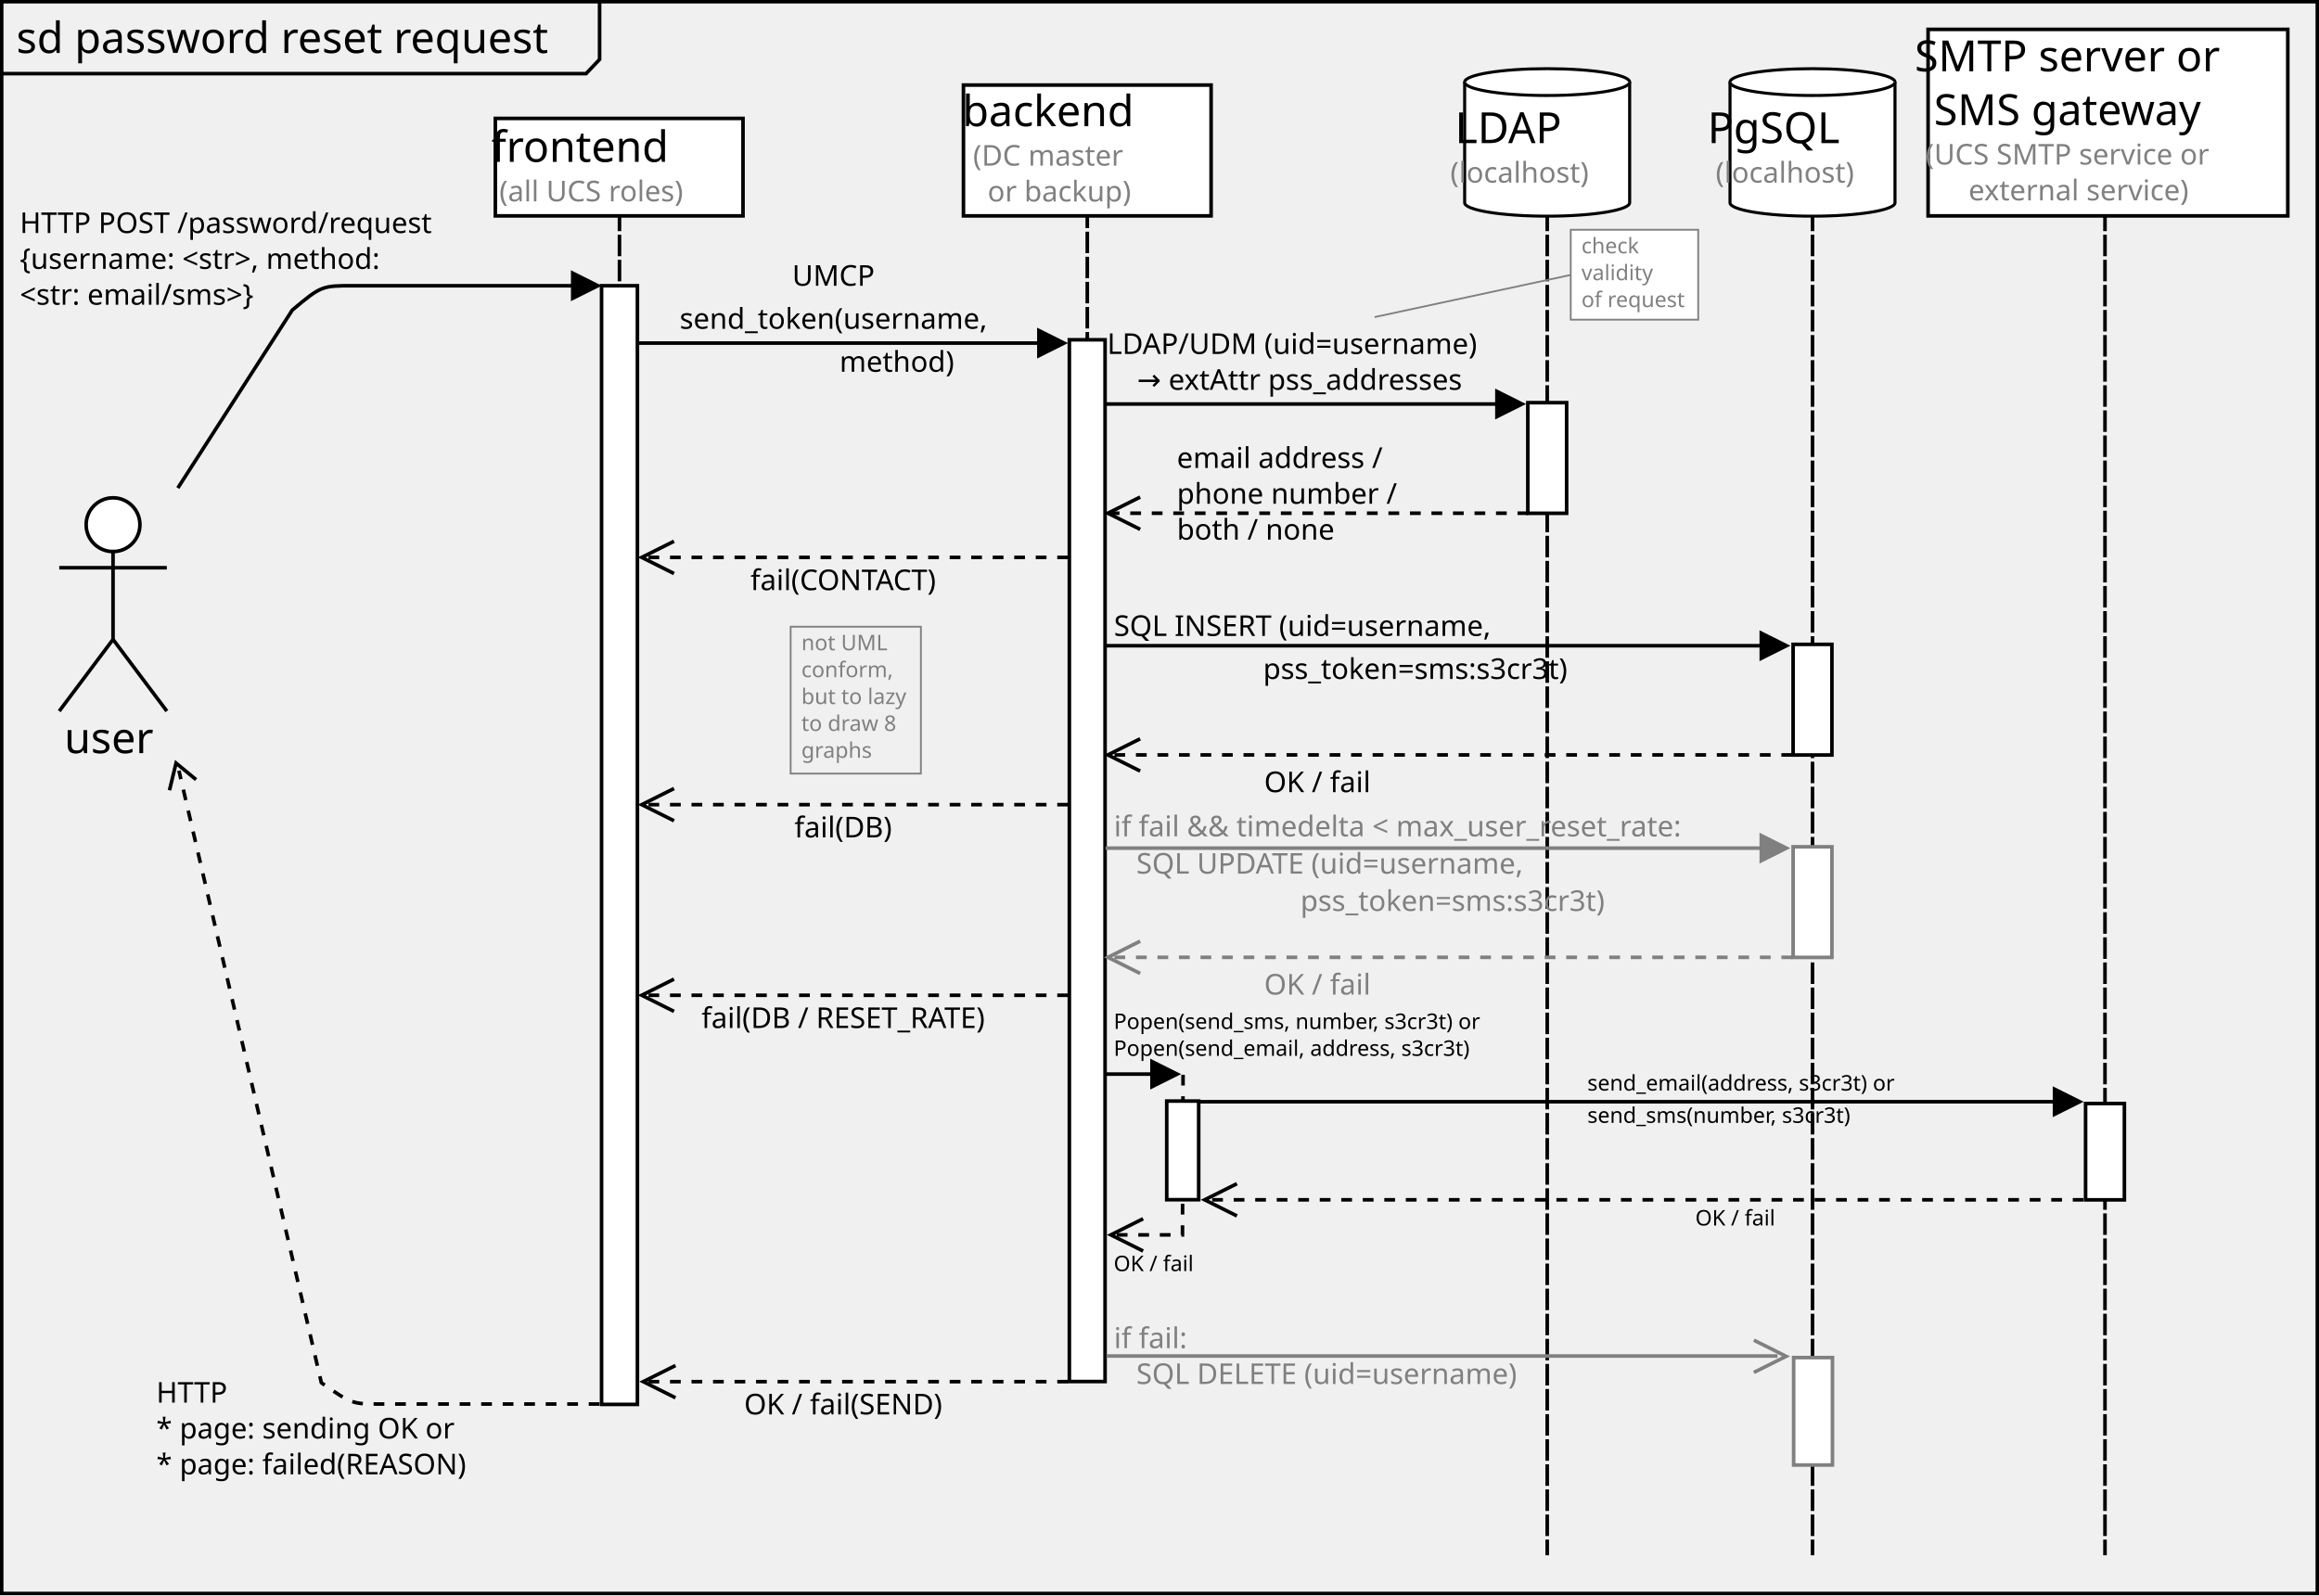
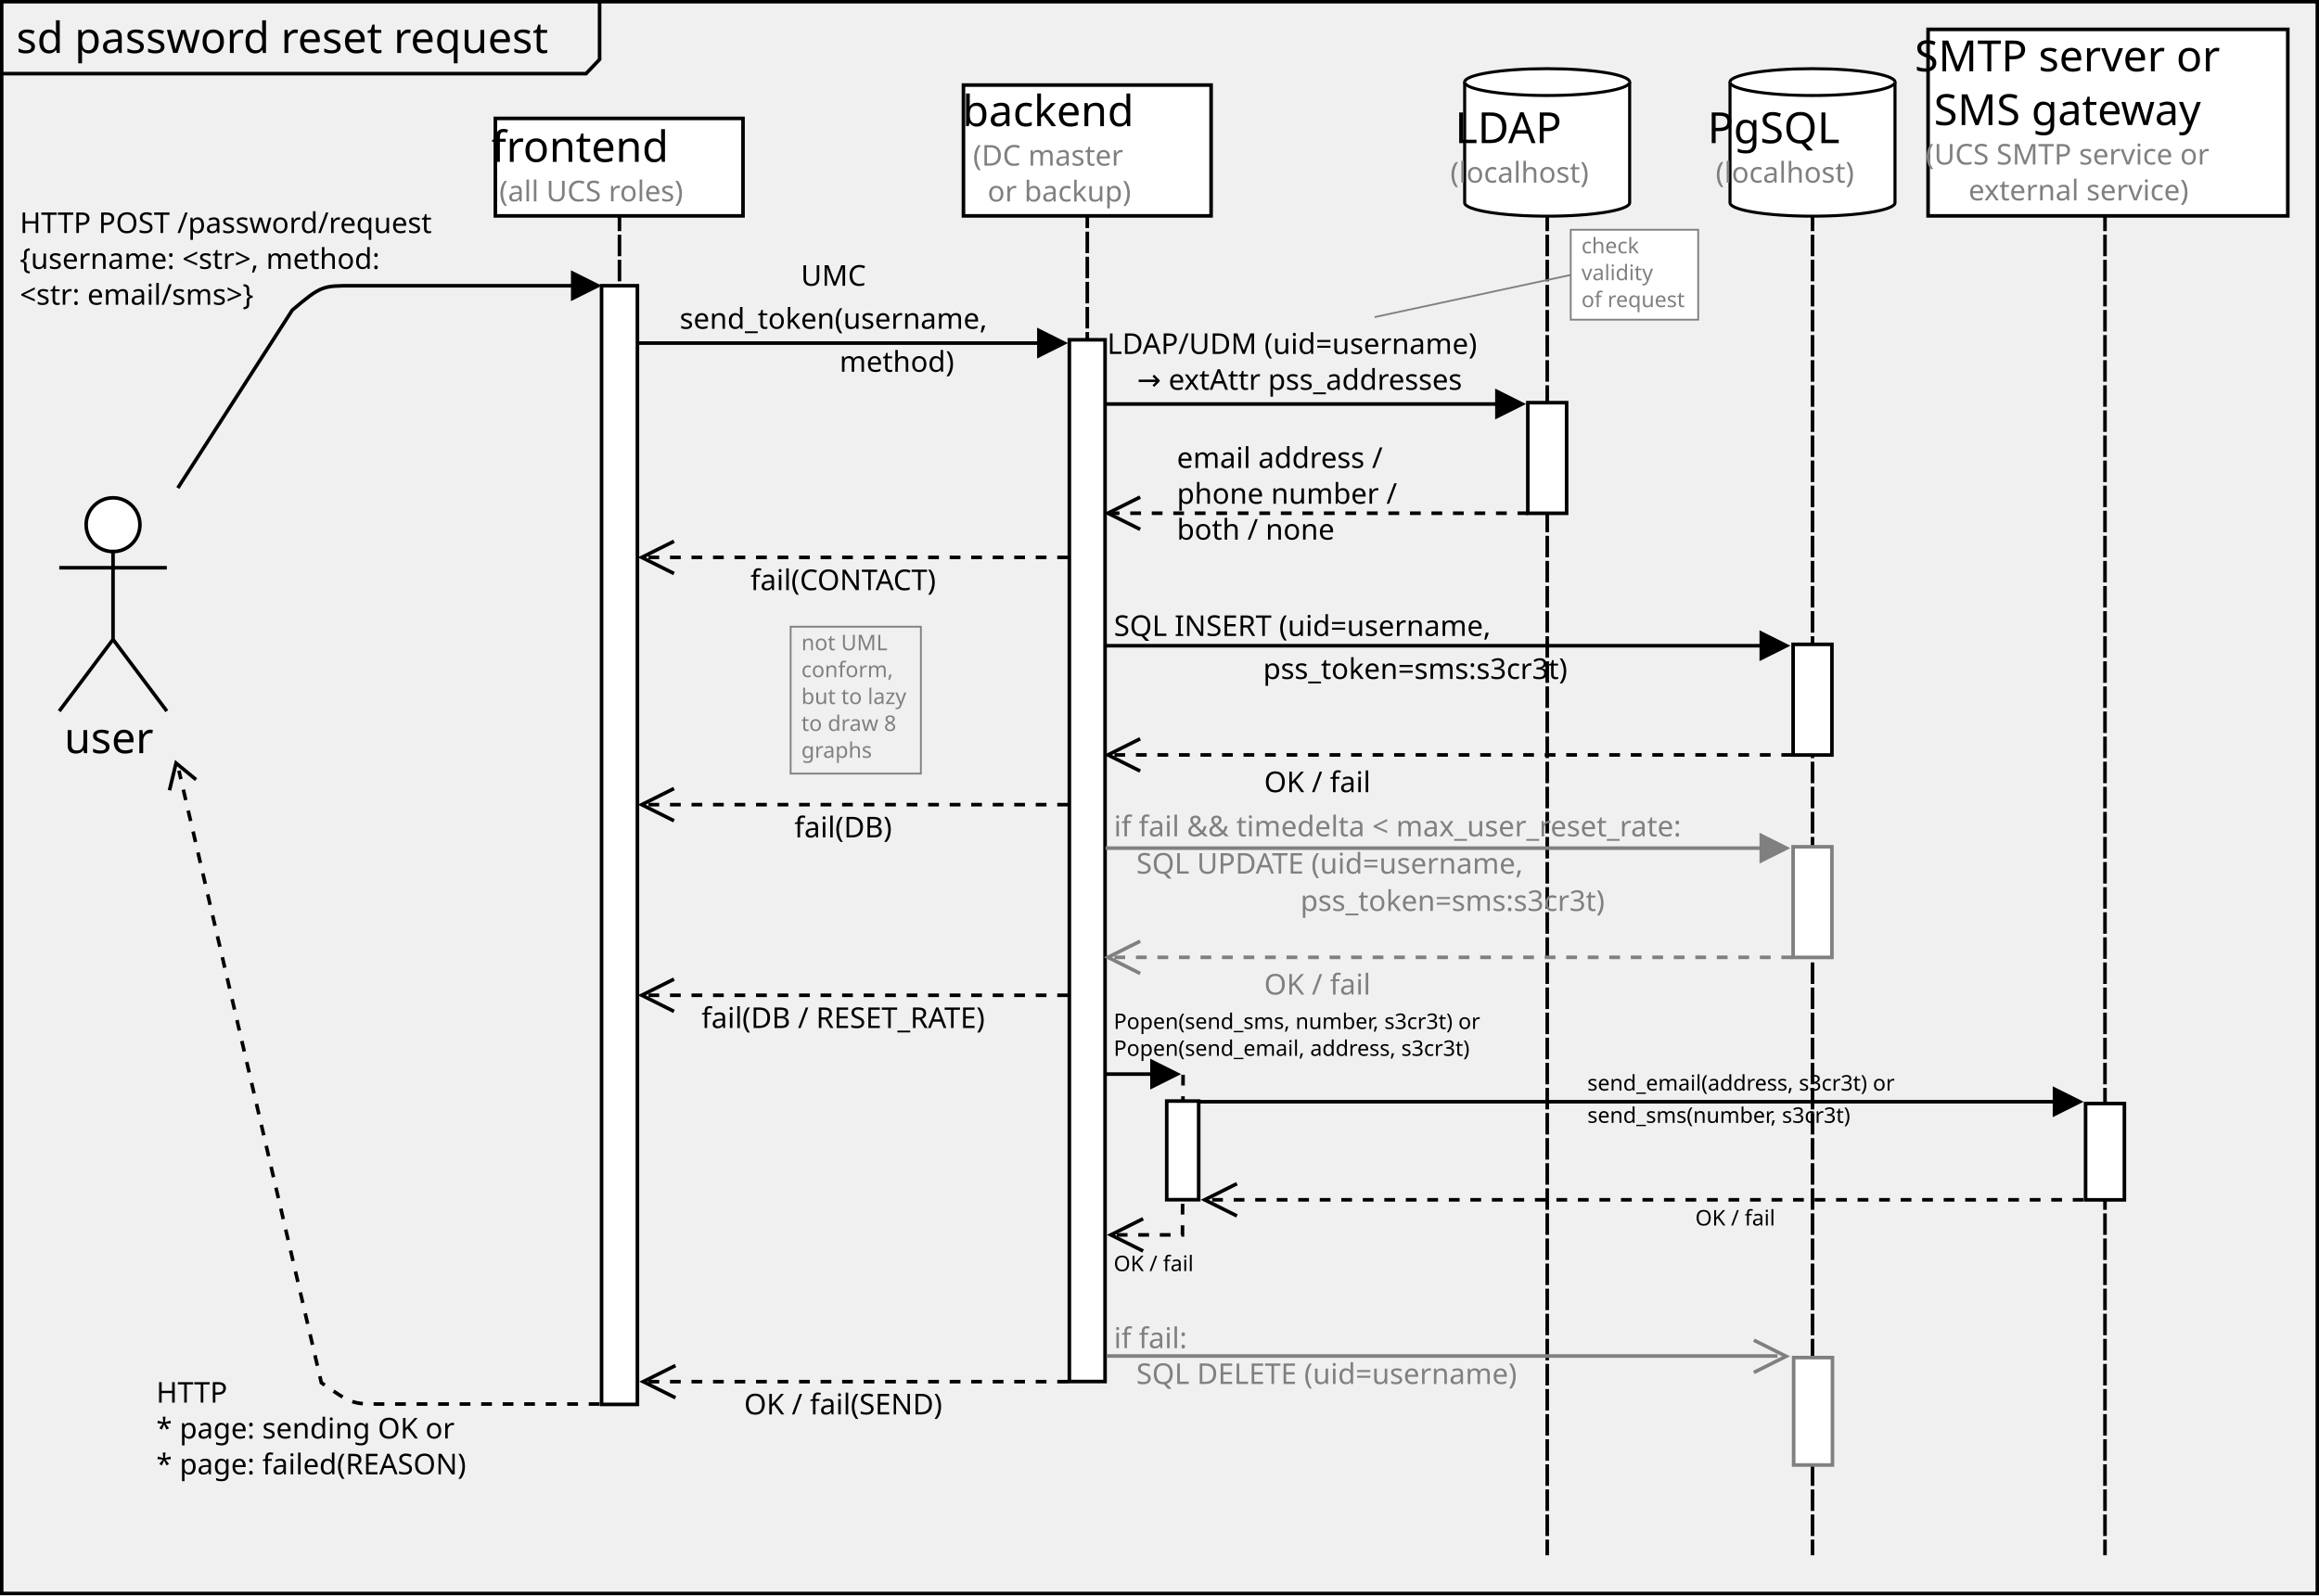
<svg xmlns="http://www.w3.org/2000/svg" width="646.719" height="444.969" version="1.1" content="%3Cmxfile%20userAgent%3D%22Mozilla%2F5.0%20(X11%3B%20Linux%20x86_64)%20AppleWebKit%2F537.36%20(KHTML%2C%20like%20Gecko)%20Chrome%2F47.0.251.0%20Safari%2F537.36%22%20type%3D%22device%22%3E%3Cdiagram%3E7Vrtb6M4E%2F9rIt1zUiMIzdvHpOnTPWlXqtSt9u5T5AQnoAXMgdNN76%2FfMXjA2JBXru3qyIeEjD3jwfP280DPuQv3DwmJvS%2FMpUFvYLn7nrPoDQb21LHgR1Bec8pwOs4J28R35aSS8OT%2FQyVR8m13vkvTykTOWMD9uEpcsyiia16hbVhQXSImWxRfEp7WJDCp33yXezl1MhiV9E%2FU33q4jD2a5iMpf0UZLt2QXcBvMhKMieGQoKzsrpx72LGEMRAjrsL9HQ3EruGG5Lf%2B%2F4bRQsmERlKRwwxSiRcS7KSOszVniaF56pFYXO7CIJ%2FgzF9own3Yn89kRYNHlvrcZxFMWTHOWahMmAX%2BVgxwFgPV42EAf2y4lGvDNIo%2BYeqfkaTyD5SFlCevMAUZpCtID7LRpX6UJkKSp1hnJGlEOsq2EFzuFVzI7arfOml4Zes2CYs4jVygPv%2FRG4wCWG3u%2Bi9wuRWXv5FMwPPdE3wnLKDp%2F3AWLKZMrOFF0gpsU6V0rB3rEVYtmJUQjJkf8SwIhvPecCEoNPEhFiiE%2BIIl3GNbFpHgsaS2Era31bjFeFTCFiNbDdsilq%2BJW1ljlLj99PXrI1CAMaEp5Yf2S89pRbKDsJ8lCfshaAFbf89IoNmfQLDwz1%2F4Z%2B9zMSAkiuuM3ne0jxxUtj5jztWjrlauOEm2oLuamgx7wF2xXbKWjFnubzTRjdW%2FHY0lmzQTSkloQLj%2FUlWgziZS%2BqPwslK0Znz8iwJyHSVPaVfYXiL0w2nSdRtXmdS6WOkkuTyNF%2BtIVSO22aBfqE5WbNpJfjdp8Dsjrn%2BXcGKJY2lMoopHjv7eCYAwD%2FyI3mCAzGCK3YclcBTlpeCbSxoSX2gjanuRJHLBF6adK7Uq7jJTLw3BkrlyJBQwIVql4uejKRuxJaBJTgBNioShK1tDOkv%2F6xIPiykMzV2SelQ4XZZeIgTOEzUl5UMyJRV%2FTkw1ahJpTjVqQjqcaqy%2BNRrdVoGcBM9XZpqxBg9tqS5KyHU0Uo0hR69XDlanlnMW1kHMt9OTklaraco2jwQlrjXiK6XJiw%2B%2BcGo8qhC4PlKujFQDVr9n2jiI0DrFOsU6xTrF3kKxX%2FCIqNdurMBHjoiO1cIR0XaMGvjt6aGupQPoYZkdGpewiMdcqO2nVsId1M6IhLSxB9TOKbQBw51giCuxlz2sP%2BMfgUyGHN0RdDkNGO4S6CMxqGL2CyLb6Q%2FifU1wj%2Bf5GSybtYI%2BdW8AGh2M78wdrlk0ZCtf8BZLjoWUD3T0sPqTCTjQWcePt3ddxOFnnxt03zUENQTBJc5r9rVWZP29Jdi%2BgPXhUUUqjKM1EQ5zZoxCkV3cNbs71l8WjjgYue8BR8zW4fOXu7rW4ceHIw1N8b4NN9nUGC%2FH9ApxTtlQ%2B1GYLI90yPNeSOvlxZEPZdGXsFP9LxQF2UZTEc0hHKIY%2FCNBB%2BkVVn9Y8Ysmr3g33KA%2FczgVq5oeMh0eFtSei6Av1oBexcifF7Mi3xzPJRDrJPBYyruS37H%2BF9HCsOER51ugBdRWCWg1eis1P%2BM5WvlNy9wPepNRb5ql2T2fcS5OBXGaLonrAv5I4a2sD9rUwEfQ%2BotDh3a%2B6Sn2ERGnNjh0ZzEEtdfhqHnfCx8MS8tVTneK5WKPRXBetKJduDr3DBhlrO%2BMHSrIYewgkmgPOzR41gDfobjcs4oafS6M0D3LEHQxjBDvyhQvKebTy3c8nfuf%3C%2Fdiagram%3E%3C%2Fmxfile%3E" id="svg2985">
  <defs id="defs2987" />
  <rect style="fill:none;stroke:#000000;stroke-width:0.967;stroke-miterlimit:4;stroke-opacity:1;stroke-dasharray:none;stroke-dashoffset:0" id="rect4211" width="645.755" height="444.002" x="0.483" y="0.483" />
  <path style="fill:none;stroke:#000000;stroke-width:1;stroke-linecap:butt;stroke-linejoin:miter;stroke-miterlimit:4;stroke-opacity:1;stroke-dasharray:6, 1;stroke-dashoffset:0" d="m 431.486,44.469 0,389.374" id="path4090" />
  <text xml:space="preserve" style="font-size:8px;font-style:normal;font-variant:normal;font-weight:normal;font-stretch:normal;text-align:center;line-height:125%;letter-spacing:0px;word-spacing:0px;writing-mode:lr-tb;text-anchor:middle;fill:#000000;fill-opacity:1;stroke:none;font-family:Sans;-inkscape-font-specification:Sans" x="365.539" y="98.735" id="text4100">
    <tspan id="tspan4102" x="365.539" y="98.735">LDAP/UDM (uid=username)</tspan>
    <tspan x="365.539" y="108.735" id="tspan4104">→ extAttr pss_addresses</tspan>
  </text>
  <path style="fill:none;stroke:#000000;stroke-width:1;stroke-linecap:butt;stroke-linejoin:miter;stroke-miterlimit:4;stroke-opacity:1;stroke-dasharray:6, 1;stroke-dashoffset:0" d="m 172.76,44.469 0,227.756" id="path4056" />
  <g id="g4068" transform="translate(-2.798339,4.286094)">
    <rect y="28.743" x="140.94" height="27.192" width="69.067" id="rect4062" style="fill:#ffffff;fill-opacity:1;stroke:#000000;stroke-width:1;stroke-miterlimit:4;stroke-opacity:1;stroke-dasharray:none;stroke-dashoffset:0" />
    <text id="text4058" y="40.863" x="175.476" style="font-size:12px;font-style:normal;font-variant:normal;font-weight:normal;font-stretch:normal;text-align:center;line-height:125%;letter-spacing:0px;word-spacing:0px;writing-mode:lr-tb;text-anchor:middle;fill:#000000;fill-opacity:1;stroke:none;font-family:Sans;-inkscape-font-specification:Sans" xml:space="preserve">
      <tspan y="40.863" x="175.476" id="tspan4060">frontend</tspan>
      <tspan style="font-size:8px;font-style:normal;font-variant:normal;font-weight:normal;font-stretch:normal;text-align:center;line-height:125%;writing-mode:lr-tb;text-anchor:middle;fill:#808080;fill-opacity:1;font-family:Sans;-inkscape-font-specification:Sans" id="tspan3164" y="51.876" x="175.476">(all UCS roles)</tspan>
    </text>
  </g>
  <path id="path4078" d="m 303.22,57.624 0,323.048" style="fill:none;stroke:#000000;stroke-width:1;stroke-linecap:butt;stroke-linejoin:miter;stroke-miterlimit:4;stroke-opacity:1;stroke-dasharray:6, 1;stroke-dashoffset:0" />
  <g id="g4074" transform="translate(-3.100794,4.286094)">
    <rect style="fill:#ffffff;fill-opacity:1;stroke:#000000;stroke-width:1;stroke-miterlimit:4;stroke-opacity:1;stroke-dasharray:none;stroke-dashoffset:0" id="rect4082" width="69.067" height="36.494" x="271.787" y="19.44" />
    <text xml:space="preserve" style="font-size:12px;font-style:normal;font-variant:normal;font-weight:normal;font-stretch:normal;text-align:center;line-height:125%;letter-spacing:0px;word-spacing:0px;writing-mode:lr-tb;text-anchor:middle;fill:#000000;fill-opacity:1;stroke:none;font-family:Sans;-inkscape-font-specification:Sans" x="306.32" y="30.907" id="text4084">
      <tspan id="tspan4086" x="306.32" y="30.907">backend</tspan>
      <tspan style="font-size:8px;font-style:normal;font-variant:normal;font-weight:normal;font-stretch:normal;text-align:center;line-height:125%;writing-mode:lr-tb;text-anchor:middle;fill:#808080;fill-opacity:1;font-family:Sans;-inkscape-font-specification:Sans" id="tspan3166" x="306.32" y="41.92">(DC master</tspan>
      <tspan style="font-size:8px;font-style:normal;font-variant:normal;font-weight:normal;font-stretch:normal;text-align:center;line-height:125%;writing-mode:lr-tb;text-anchor:middle;fill:#808080;fill-opacity:1;font-family:Sans;-inkscape-font-specification:Sans" id="tspan3168" x="306.32" y="51.92">or backup)</tspan>
    </text>
  </g>
  <g id="g4273" transform="translate(-7.627975,55.73671)">
    <text id="text4257" y="154.353" x="25.545" style="font-size:12px;font-style:normal;font-variant:normal;font-weight:normal;font-stretch:normal;text-align:start;line-height:125%;letter-spacing:0px;word-spacing:0px;writing-mode:lr-tb;text-anchor:start;fill:#000000;fill-opacity:1;stroke:none;font-family:Sans;-inkscape-font-specification:Sans" xml:space="preserve">
      <tspan y="154.353" x="25.545" id="tspan4259">user</tspan>
    </text>
    <g transform="translate(-1.349123,-32.87197)" id="g4106">
      <ellipse style="fill:#ffffff;stroke:#000000" d="m 47.5,123 c 0,4.142 -3.358,7.5 -7.5,7.5 -4.142,0 -7.5,-3.358 -7.5,-7.5 0,-4.142 3.358,-7.5 7.5,-7.5 4.142,0 7.5,3.358 7.5,7.5 z" id="ellipse2991" pointer-events="none" ry="7.5" rx="7.5" cy="123" cx="40" transform="translate(0.5,0.5)" />
      <path style="fill:none;stroke:#000000;stroke-miterlimit:10" id="path2993" pointer-events="none" stroke-miterlimit="10" d="m 40.5,130.5 0,25 m 0,-20 -15,0 m 15,0 15,0 m -15,20 -15,20 m 15,-20 15,20" />
    </g>
  </g>
  <rect style="fill:#ffffff;stroke:#000000" id="rect3003" pointer-events="none" height="312.055" width="10" y="79.702" x="167.76" />
  <g id="g4048" transform="translate(12.34559,34.20193)">
    <path d="M 37.247,101.927 69.153,52.314 C 77.286,45.446 77.515,45.5 86.314,45.5 l 61.066,0" stroke-miterlimit="10" pointer-events="none" id="path3013" style="fill:none;stroke:#000000;stroke-miterlimit:10" />
    <path d="m 154.38,45.5 -7,3.5 0,-7 z" stroke-miterlimit="10" pointer-events="none" id="path3015" style="fill:#000000;stroke:#000000;stroke-miterlimit:10" />
  </g>
  <g id="g4052" transform="translate(12.34559,-1.975852)">
    <path d="m 154.841,393.625 -61.341,0 c -7.442,0 -7.746,0.025 -16.224,-5.934 L 37.553,216.95" stroke-miterlimit="10" pointer-events="none" id="path3025" style="fill:none;stroke:#000000;stroke-miterlimit:10;stroke-dasharray:3, 3" />
    <path d="m 42.334,219.451 -5.582,-4.61 -1.831,7.58" stroke-miterlimit="10" pointer-events="none" id="path3027" style="fill:none;stroke:#000000;stroke-miterlimit:10" />
  </g>
  <rect style="fill:#ffffff;stroke:#000000" id="rect3037" pointer-events="none" height="290.592" width="9.96" y="94.783" x="298.22" />
  <g id="g4044" transform="translate(12.34559,50.20193)">
    <path d="m 165.5,45.5 111.88,0" stroke-miterlimit="10" pointer-events="none" id="path3047" style="fill:none;stroke:#000000;stroke-miterlimit:10" />
    <path d="m 284.38,45.5 -7,3.5 0,-7 z" stroke-miterlimit="10" pointer-events="none" id="path3049" style="fill:#000000;stroke:#000000;stroke-miterlimit:10" />
  </g>
  <g id="g4032" transform="translate(15.44638,-111.5166)" />
  <rect style="fill:#ffffff;stroke:#000000" id="rect3071" pointer-events="none" height="30.859" width="10.822" y="112.324" x="426.075" />
  <g id="g4040" transform="translate(20.0838,52.20193)">
    <path d="M 288.31,60.5 397.38,60.5" stroke-miterlimit="10" pointer-events="none" id="path3081" style="fill:none;stroke:#000000;stroke-miterlimit:10" />
    <path d="m 404.38,60.5 -7,3.5 0,-7 z" stroke-miterlimit="10" pointer-events="none" id="path3083" style="fill:#000000;stroke:#000000;stroke-miterlimit:10" />
  </g>
  <g id="g4036" transform="translate(12.34559,-102.3388)">
    <path d="M 413.857,245.5 297.74,245.5" stroke-miterlimit="10" pointer-events="none" id="path3093" style="fill:none;stroke:#000000;stroke-miterlimit:10;stroke-dasharray:3, 3" />
    <path d="m 305.62,241 -9,4.5 9,4.5" stroke-miterlimit="10" pointer-events="none" id="path3095" style="fill:none;stroke:#000000;stroke-miterlimit:10" />
  </g>
  <text xml:space="preserve" style="font-size:8px;font-style:normal;font-variant:normal;font-weight:normal;font-stretch:normal;text-align:start;line-height:125%;letter-spacing:0px;word-spacing:0px;writing-mode:lr-tb;text-anchor:start;fill:#000000;fill-opacity:1;stroke:none;font-family:Sans;-inkscape-font-specification:Sans" x="5.527" y="65.001" id="text4028">
    <tspan id="tspan4030" x="5.527" y="65.001">HTTP POST /password/request</tspan>
    <tspan x="5.527" y="75.001" id="tspan4341">{username: &lt;str&gt;, method:</tspan>
    <tspan x="5.527" y="85.001" id="tspan4345">&lt;str: email/sms&gt;}</tspan>
  </text>
  <text id="text4130" y="130.528" x="328.203" style="font-size:8px;font-style:normal;font-variant:normal;font-weight:normal;font-stretch:normal;text-align:start;line-height:125%;letter-spacing:0px;word-spacing:0px;writing-mode:lr-tb;text-anchor:start;fill:#000000;fill-opacity:1;stroke:none;font-family:Sans;-inkscape-font-specification:Sans" xml:space="preserve">
    <tspan id="tspan4134" y="130.528" x="328.203">email address / </tspan>
    <tspan y="140.528" x="328.203" id="tspan4176">phone number /</tspan>
    <tspan y="150.528" x="328.203" id="tspan4209">both / none</tspan>
  </text>
  <text xml:space="preserve" style="font-size:8px;font-style:normal;font-variant:normal;font-weight:normal;font-stretch:normal;text-align:center;line-height:150%;letter-spacing:0px;word-spacing:0px;writing-mode:lr-tb;text-anchor:middle;fill:#000000;fill-opacity:1;stroke:none;font-family:Sans;-inkscape-font-specification:Sans" x="237.631" y="79.708" id="text4100-5">
-     <tspan x="237.631" y="79.708" id="tspan4104-3">UMCP</tspan>
+     <tspan x="237.631" y="79.708" id="tspan4104-3">UMC</tspan>
    <tspan x="237.631" y="91.708" id="tspan4164">send_token(username,</tspan>
    <tspan x="237.631" y="103.708" id="tspan3417">               method)</tspan>
  </text>
  <g id="g4438" transform="translate(172.2742,170.5164)">
    <path style="fill:none;stroke:#000000;stroke-miterlimit:10;stroke-dasharray:3, 3" id="path3059" pointer-events="none" stroke-miterlimit="10" d="m 285.5,370.878 -117.76,0" transform="translate(-159.9286,-155.9853)" />
    <path style="fill:none;stroke:#000000;stroke-miterlimit:10" id="path3061" pointer-events="none" stroke-miterlimit="10" d="m 176.031,366.378 -9,4.5 9,4.5" transform="translate(-159.9286,-155.9853)" />
    <text xml:space="preserve" style="font-size:8px;font-style:normal;font-variant:normal;font-weight:normal;font-stretch:normal;text-align:center;line-height:125%;letter-spacing:0px;word-spacing:0px;writing-mode:lr-tb;text-anchor:middle;fill:#000000;fill-opacity:1;stroke:none;font-family:Sans;-inkscape-font-specification:Sans" x="68.07" y="224.029" id="text4166">
      <tspan x="68.07" y="224.029" id="tspan4170">OK / fail(SEND)</tspan>
    </text>
  </g>
  <text id="text4199" y="391.264" x="43.585" style="font-size:8px;font-style:normal;font-variant:normal;font-weight:normal;font-stretch:normal;text-align:start;line-height:125%;letter-spacing:0px;word-spacing:0px;writing-mode:lr-tb;text-anchor:start;fill:#000000;fill-opacity:1;stroke:none;font-family:Sans;-inkscape-font-specification:Sans" xml:space="preserve">
    <tspan y="391.264" x="43.585" id="tspan4201">HTTP</tspan>
    <tspan y="401.264" x="43.585" id="tspan4203">* page: sending OK or</tspan>
    <tspan y="411.264" x="43.585" id="tspan4207">* page: failed(REASON)</tspan>
  </text>
  <text xml:space="preserve" style="font-size:12px;font-style:normal;font-variant:normal;font-weight:normal;font-stretch:normal;text-align:start;line-height:125%;letter-spacing:0px;word-spacing:0px;writing-mode:lr-tb;text-anchor:start;fill:#000000;fill-opacity:1;stroke:none;font-family:Sans;-inkscape-font-specification:Sans" x="4.553" y="14.777" id="text4213">
    <tspan id="tspan4215" x="4.553" y="14.777">sd password reset request</tspan>
  </text>
  <path style="fill:none;stroke:#000000;stroke-width:1px;stroke-linecap:butt;stroke-linejoin:miter;stroke-opacity:1" d="m 0.548,20.533 162.898,0 3.765,-3.959 0,-16.444" id="path4280" />
  <text id="text4408" y="177.395" x="310.649" style="font-size:8px;font-style:normal;font-variant:normal;font-weight:normal;font-stretch:normal;text-align:start;line-height:150%;letter-spacing:0px;word-spacing:0px;writing-mode:lr-tb;text-anchor:start;fill:#000000;fill-opacity:1;stroke:none;font-family:Sans;-inkscape-font-specification:Sans" xml:space="preserve">
    <tspan y="177.395" x="310.649" id="tspan4446">SQL INSERT (uid=username,</tspan>
    <tspan y="189.395" x="310.649" id="tspan9069">                    pss_token=sms:s3cr3t)</tspan>
  </text>
  <g transform="translate(20.0838,119.6242)" id="g4416">
    <path style="fill:none;stroke:#000000;stroke-miterlimit:10" id="path4418" pointer-events="none" stroke-miterlimit="10" d="m 288.213,60.5 182.893,0" />
    <path style="fill:#000000;stroke:#000000;stroke-miterlimit:10" id="path4420" pointer-events="none" stroke-miterlimit="10" d="m 478.106,60.5 -7,3.5 0,-7 z" />
  </g>
  <g transform="translate(12.34559,-34.91659)" id="g4422">
    <path style="fill:none;stroke:#000000;stroke-miterlimit:10;stroke-dasharray:3, 3" id="path4424" pointer-events="none" stroke-miterlimit="10" d="M 487.446,245.5 297.74,245.5" />
    <path style="fill:none;stroke:#000000;stroke-miterlimit:10" id="path4426" pointer-events="none" stroke-miterlimit="10" d="m 305.62,241 -9,4.5 9,4.5" />
  </g>
  <text xml:space="preserve" style="font-size:8px;font-style:normal;font-variant:normal;font-weight:normal;font-stretch:normal;text-align:start;line-height:125%;letter-spacing:0px;word-spacing:0px;writing-mode:lr-tb;text-anchor:start;fill:#000000;fill-opacity:1;stroke:none;font-family:Sans;-inkscape-font-specification:Sans" x="352.539" y="220.972" id="text4428">
    <tspan id="tspan4434" x="352.539" y="220.972">OK / fail</tspan>
  </text>
  <text xml:space="preserve" style="font-size:6px;font-style:normal;font-variant:normal;font-weight:normal;font-stretch:normal;text-align:start;line-height:125%;letter-spacing:0px;word-spacing:0px;writing-mode:lr-tb;text-anchor:start;fill:#000000;fill-opacity:1;stroke:none;font-family:Sans;-inkscape-font-specification:Sans" x="310.587" y="287.024" id="text3447">
    <tspan x="310.587" y="287.024" id="tspan3473">Popen(send_sms, number, s3cr3t) or</tspan>
    <tspan x="310.587" y="294.524" id="tspan3477">Popen(send_email, address, s3cr3t)</tspan>
  </text>
  <g id="g3455" transform="translate(20.0838,239.1205)">
    <path d="m 288.213,60.5 12.967,0" stroke-miterlimit="10" pointer-events="none" id="path3457" style="fill:none;stroke:#000000;stroke-miterlimit:10" />
    <path d="m 308.18,60.5 -7,3.5 0,-7 z" stroke-miterlimit="10" pointer-events="none" id="path3459" style="fill:#000000;stroke:#000000;stroke-miterlimit:10" />
  </g>
  <path style="fill:none;stroke:#000000;stroke-miterlimit:10;stroke-dasharray:3, 3" id="path3463" pointer-events="none" stroke-miterlimit="10" d="m 329.93,299.795 -0.161,44.674 -18.862,0" />
  <path style="fill:none;stroke:#000000;stroke-miterlimit:10" id="path3465" pointer-events="none" stroke-miterlimit="10" d="m 318.788,339.969 -9,4.5 9,4.5" />
  <text id="text3467" y="354.583" x="310.581" style="font-size:6px;font-style:normal;font-variant:normal;font-weight:normal;font-stretch:normal;text-align:start;line-height:125%;letter-spacing:0px;word-spacing:0px;writing-mode:lr-tb;text-anchor:start;fill:#000000;fill-opacity:1;stroke:none;font-family:Sans;-inkscape-font-specification:Sans" xml:space="preserve">
    <tspan y="354.583" x="310.581" id="tspan3469">OK / fail</tspan>
  </text>
  <g transform="translate(172.2742,9.563952)" id="g3479">
    <path transform="translate(-159.9286,-155.9853)" d="m 285.5,370.878 -117.76,0" stroke-miterlimit="10" pointer-events="none" id="path3481" style="fill:none;stroke:#000000;stroke-miterlimit:10;stroke-dasharray:3, 3" />
    <path transform="translate(-159.9286,-155.9853)" d="m 175.62,366.378 -9,4.5 9,4.5" stroke-miterlimit="10" pointer-events="none" id="path3483" style="fill:none;stroke:#000000;stroke-miterlimit:10" />
    <text id="text3485" y="224.029" x="68.07" style="font-size:8px;font-style:normal;font-variant:normal;font-weight:normal;font-stretch:normal;text-align:center;line-height:125%;letter-spacing:0px;word-spacing:0px;writing-mode:lr-tb;text-anchor:middle;fill:#000000;fill-opacity:1;stroke:none;font-family:Sans;-inkscape-font-specification:Sans" xml:space="preserve">
      <tspan id="tspan3487" y="224.029" x="68.07">fail(DB)</tspan>
    </text>
  </g>
  <g id="g3489" transform="translate(172.2742,-59.40786)">
    <path style="fill:none;stroke:#000000;stroke-miterlimit:10;stroke-dasharray:3, 3" id="path3491" pointer-events="none" stroke-miterlimit="10" d="m 285.5,370.878 -117.76,0" transform="translate(-159.9286,-155.9853)" />
    <path style="fill:none;stroke:#000000;stroke-miterlimit:10" id="path3493" pointer-events="none" stroke-miterlimit="10" d="m 175.62,366.378 -9,4.5 9,4.5" transform="translate(-159.9286,-155.9853)" />
    <text xml:space="preserve" style="font-size:8px;font-style:normal;font-variant:normal;font-weight:normal;font-stretch:normal;text-align:center;line-height:125%;letter-spacing:0px;word-spacing:0px;writing-mode:lr-tb;text-anchor:middle;fill:#000000;fill-opacity:1;stroke:none;font-family:Sans;-inkscape-font-specification:Sans" x="68.07" y="224.029" id="text3495">
      <tspan x="68.07" y="224.029" id="tspan3497">fail(CONTACT)</tspan>
    </text>
  </g>
  <g transform="translate(-157.0828,110.317)" id="g3499">
    <rect style="fill:none;stroke:#808080;stroke-width:0.5;stroke-miterlimit:4;stroke-opacity:1;stroke-dasharray:none;stroke-dashoffset:0" id="rect3501" width="36.32" height="40.976" x="377.579" y="64.5" />
    <text xml:space="preserve" style="font-size:6px;font-style:normal;font-variant:normal;font-weight:normal;font-stretch:normal;text-align:start;line-height:125%;letter-spacing:0px;word-spacing:0px;writing-mode:lr-tb;text-anchor:start;fill:#808080;fill-opacity:1;stroke:none;font-family:Sans;-inkscape-font-specification:Sans" x="380.564" y="71.069" id="text3503">
      <tspan x="380.564" y="71.069" id="tspan3509">not UML</tspan>
      <tspan x="380.564" y="78.569" id="tspan3518">conform,</tspan>
      <tspan x="380.564" y="86.069" id="tspan3520">but to lazy</tspan>
      <tspan x="380.564" y="93.569" id="tspan3522">to draw 8</tspan>
      <tspan x="380.564" y="101.069" id="tspan3524">graphs</tspan>
    </text>
  </g>
  <rect style="fill:#ffffff;stroke:#000000;stroke-width:1;stroke-miterlimit:4;stroke-opacity:1;stroke-dasharray:none" id="rect3526" pointer-events="none" height="27.516" width="8.912" y="307.14" x="325.376" />
  <text xml:space="preserve" style="font-size:6px;font-style:normal;font-variant:normal;font-weight:normal;font-stretch:normal;text-align:start;line-height:150%;letter-spacing:0px;word-spacing:0px;writing-mode:lr-tb;text-anchor:start;fill:#000000;fill-opacity:1;stroke:none;font-family:Sans;-inkscape-font-specification:Sans" x="442.681" y="304.209" id="text4302">
    <tspan x="442.681" y="304.209" id="tspan4400">send_email(address, s3cr3t) or</tspan>
    <tspan x="442.681" y="313.209" id="tspan4408">send_sms(number, s3cr3t)</tspan>
  </text>
  <text id="text4354" y="341.84" x="472.783" style="font-size:6px;font-style:normal;font-variant:normal;font-weight:normal;font-stretch:normal;text-align:start;line-height:125%;letter-spacing:0px;word-spacing:0px;writing-mode:lr-tb;text-anchor:start;fill:#000000;fill-opacity:1;stroke:none;font-family:Sans;-inkscape-font-specification:Sans" xml:space="preserve">
    <tspan id="tspan4358" y="341.84" x="472.783">OK / fail</tspan>
  </text>
  <path id="path4364" d="m 587.037,44.469 0,389.374" style="fill:none;stroke:#000000;stroke-width:1;stroke-linecap:butt;stroke-linejoin:miter;stroke-miterlimit:4;stroke-opacity:1;stroke-dasharray:6, 1;stroke-dashoffset:0" />
  <g transform="translate(152.4497,-20.16021)" id="g4366">
    <rect style="fill:#ffffff;fill-opacity:1;stroke:#000000;stroke-width:1;stroke-miterlimit:4;stroke-opacity:1;stroke-dasharray:none;stroke-dashoffset:0" id="rect4368" width="100.311" height="52.026" x="385.254" y="28.355" />
    <text xml:space="preserve" style="font-size:12px;font-style:normal;font-variant:normal;font-weight:normal;font-stretch:normal;text-align:center;line-height:125%;letter-spacing:0px;word-spacing:0px;writing-mode:lr-tb;text-anchor:middle;fill:#000000;fill-opacity:1;stroke:none;font-family:Sans;-inkscape-font-specification:Sans" x="435.02" y="40.042" id="text4370">
      <tspan id="tspan4372" x="435.02" y="40.042">SMTP server or</tspan>
      <tspan x="435.02" y="55.042" id="tspan4374" style="font-size:12px;font-style:normal;font-variant:normal;font-weight:normal;font-stretch:normal;text-align:center;line-height:125%;writing-mode:lr-tb;text-anchor:middle;fill:#000000;fill-opacity:1;font-family:Sans;-inkscape-font-specification:Sans">SMS gateway</tspan>
      <tspan x="435.02" y="66.055" style="font-size:8px;font-style:normal;font-variant:normal;font-weight:normal;font-stretch:normal;text-align:center;line-height:125%;writing-mode:lr-tb;text-anchor:middle;fill:#808080;fill-opacity:1;font-family:Sans;-inkscape-font-specification:Sans" id="tspan3414">(UCS SMTP service or</tspan>
      <tspan x="435.02" y="76.055" style="font-size:8px;font-style:normal;font-variant:normal;font-weight:normal;font-stretch:normal;text-align:center;line-height:125%;writing-mode:lr-tb;text-anchor:middle;fill:#808080;fill-opacity:1;font-family:Sans;-inkscape-font-specification:Sans" id="tspan3416">external service)</tspan>
    </text>
  </g>
  <rect style="fill:#ffffff;stroke:#000000" id="rect4380" pointer-events="none" height="26.872" width="10.822" y="307.824" x="581.626" />
  <g id="g4382" transform="translate(62.52592,246.826)">
    <path d="m 272.18,60.5 238.257,0" stroke-miterlimit="10" pointer-events="none" id="path4384" style="fill:none;stroke:#000000;stroke-miterlimit:10" />
    <path d="m 517.437,60.5 -7,3.5 0,-7 z" stroke-miterlimit="10" pointer-events="none" id="path4386" style="fill:#000000;stroke:#000000;stroke-miterlimit:10" />
  </g>
  <path style="fill:none;stroke:#000000;stroke-miterlimit:10;stroke-dasharray:3, 3" id="path4390" pointer-events="none" stroke-miterlimit="10" d="m 581.05,334.684 -243.974,0" />
  <path style="fill:none;stroke:#000000;stroke-miterlimit:10" id="path4392" pointer-events="none" stroke-miterlimit="10" d="m 344.956,330.184 -9,4.5 9,4.5" />
  <text xml:space="preserve" style="font-size:8px;font-style:normal;font-variant:normal;font-weight:normal;font-stretch:normal;text-align:start;line-height:125%;letter-spacing:0px;word-spacing:0px;writing-mode:lr-tb;text-anchor:start;fill:#808080;fill-opacity:1;stroke:none;font-family:Sans;-inkscape-font-specification:Sans" x="310.649" y="376.059" id="text4731">
    <tspan id="tspan4735" x="310.649" y="376.059">if fail:</tspan>
    <tspan x="310.649" y="386.059" id="tspan4480">   SQL DELETE (uid=username)</tspan>
  </text>
  <g id="g4952" transform="translate(73.72593,31.96652)">
    <path style="fill:none;stroke:#808080;stroke-miterlimit:10;stroke-opacity:1" id="path4947" pointer-events="none" stroke-miterlimit="10" d="m 415.385,341.872 9,4.5 -9,4.5" />
    <g transform="translate(20.0838,285.7901)" id="g4739">
      <path style="fill:none;stroke:#808080;stroke-miterlimit:10;stroke-opacity:1" id="path4741" pointer-events="none" stroke-miterlimit="10" d="m 214.761,60.5 187.141,0" />
    </g>
  </g>
  <g id="g4461" transform="translate(60.46549,-0.4088782)" style="fill:#ffffff;fill-opacity:1">
    <g id="g4187">
      <path transform="translate(-60.46549,4.419842)" id="path4467" d="M 439.128,72.448 383.336,84.442" style="fill:none;stroke:#808080;stroke-width:0.5;stroke-linecap:butt;stroke-linejoin:miter;stroke-miterlimit:4;stroke-opacity:1;stroke-dasharray:none" />
      <rect style="fill:#ffffff;fill-opacity:1;stroke:#808080;stroke-width:0.5;stroke-miterlimit:4;stroke-opacity:1;stroke-dasharray:none;stroke-dashoffset:0" id="rect4453" width="35.545" height="25.08" x="377.579" y="64.5" />
      <text xml:space="preserve" style="font-size:6px;font-style:normal;font-variant:normal;font-weight:normal;font-stretch:normal;text-align:start;line-height:125%;letter-spacing:0px;word-spacing:0px;writing-mode:lr-tb;text-anchor:start;fill:#808080;fill-opacity:1;stroke:none;font-family:Sans;-inkscape-font-specification:Sans" x="380.564" y="71.069" id="text4455">
        <tspan id="tspan4457" x="380.564" y="71.069">check</tspan>
        <tspan id="tspan4469" x="380.564" y="78.569">validity</tspan>
        <tspan x="380.564" y="86.069" id="tspan4459">of request</tspan>
      </text>
    </g>
  </g>
  <g id="g5942" transform="translate(6.223126,0.0514414)">
    <g transform="matrix(0.8520564,0,0,-0.8311646,359.2971,98.39693)" style="fill:#ffffff;fill-opacity:1;stroke:#000000;stroke-width:1.001;stroke-miterlimit:10.433;stroke-dasharray:none" xml:space="preserve" id="g2168">
      <path style="fill:#ffffff;fill-opacity:1;stroke-width:1.001;stroke-miterlimit:10.433;stroke-dasharray:none" d="m 50.398,50.398 v 40.5 c 0,2.485 12.102,4.5 27,4.5 14.899,0 27.002,-2.015 27.002,-4.5 v -40.5 c 0,-2.48 -12.103,-4.5 -27.002,-4.5 -14.898,0 -27,2.02 -27,4.5 z" id="path2170" />
      <path style="fill:#ffffff;fill-opacity:1;stroke-width:1.001;stroke-miterlimit:10.433;stroke-dasharray:none" d="m 50.398,90.898 0.036,-0.231 0.104,-0.228 0.172,-0.225 0.237,-0.221 0.302,-0.218 0.364,-0.213 0.425,-0.209 0.484,-0.204 0.541,-0.199 0.597,-0.194 0.65,-0.189 0.703,-0.182 0.753,-0.177 0.802,-0.17 0.849,-0.163 0.894,-0.157 0.938,-0.149 0.98,-0.141 1.021,-0.134 1.058,-0.126 1.096,-0.117 1.13,-0.108 1.165,-0.1 1.195,-0.09 1.226,-0.081 1.254,-0.071 1.281,-0.061 1.306,-0.05 1.329,-0.04 1.35,-0.028 1.37,-0.018 1.388,-0.006 c 14.899,0 27.002,2.02 27.002,4.5" id="path2172" />
    </g>
    <text id="text4096-6" y="39.878" x="425.344" style="font-size:12px;font-style:normal;font-variant:normal;font-weight:normal;font-stretch:normal;text-align:center;line-height:125%;letter-spacing:0px;word-spacing:0px;writing-mode:lr-tb;text-anchor:middle;fill:#000000;fill-opacity:1;stroke:none;font-family:Sans;-inkscape-font-specification:Sans" xml:space="preserve">
      <tspan y="39.878" x="425.344" id="tspan4098-7">LDAP</tspan>
      <tspan style="font-size:8px;font-style:normal;font-variant:normal;font-weight:normal;font-stretch:normal;text-align:center;line-height:125%;writing-mode:lr-tb;text-anchor:middle;fill:#808080;fill-opacity:1;font-family:Sans;-inkscape-font-specification:Sans" id="tspan3170-1" y="50.891" x="425.344">(localhost)</tspan>
    </text>
  </g>
  <path id="path8543" d="m 505.469,44.469 0,389.374" style="fill:none;stroke:#000000;stroke-width:1;stroke-linecap:butt;stroke-linejoin:miter;stroke-miterlimit:4;stroke-opacity:1;stroke-dasharray:6, 1;stroke-dashoffset:0" />
  <g transform="translate(80.22313,0.0514414)" id="g8545">
    <g id="g8547" xml:space="preserve" style="fill:#ffffff;fill-opacity:1;stroke:#000000;stroke-width:1.001;stroke-miterlimit:10.433;stroke-dasharray:none" transform="matrix(0.8520564,0,0,-0.8311646,359.2971,98.39693)">
      <path id="path8549" d="m 50.398,50.398 v 40.5 c 0,2.485 12.102,4.5 27,4.5 14.899,0 27.002,-2.015 27.002,-4.5 v -40.5 c 0,-2.48 -12.103,-4.5 -27.002,-4.5 -14.898,0 -27,2.02 -27,4.5 z" style="fill:#ffffff;fill-opacity:1;stroke-width:1.001;stroke-miterlimit:10.433;stroke-dasharray:none" />
      <path id="path8551" d="m 50.398,90.898 0.036,-0.231 0.104,-0.228 0.172,-0.225 0.237,-0.221 0.302,-0.218 0.364,-0.213 0.425,-0.209 0.484,-0.204 0.541,-0.199 0.597,-0.194 0.65,-0.189 0.703,-0.182 0.753,-0.177 0.802,-0.17 0.849,-0.163 0.894,-0.157 0.938,-0.149 0.98,-0.141 1.021,-0.134 1.058,-0.126 1.096,-0.117 1.13,-0.108 1.165,-0.1 1.195,-0.09 1.226,-0.081 1.254,-0.071 1.281,-0.061 1.306,-0.05 1.329,-0.04 1.35,-0.028 1.37,-0.018 1.388,-0.006 c 14.899,0 27.002,2.02 27.002,4.5" style="fill:#ffffff;fill-opacity:1;stroke-width:1.001;stroke-miterlimit:10.433;stroke-dasharray:none" />
    </g>
    <text xml:space="preserve" style="font-size:12px;font-style:normal;font-variant:normal;font-weight:normal;font-stretch:normal;text-align:center;line-height:125%;letter-spacing:0px;word-spacing:0px;writing-mode:lr-tb;text-anchor:middle;fill:#000000;fill-opacity:1;stroke:none;font-family:Sans;-inkscape-font-specification:Sans" x="425.344" y="39.878" id="text8553">
      <tspan id="tspan8555" x="425.344" y="39.878">PgSQL</tspan>
      <tspan x="425.344" y="50.891" id="tspan8557" style="font-size:8px;font-style:normal;font-variant:normal;font-weight:normal;font-stretch:normal;text-align:center;line-height:125%;writing-mode:lr-tb;text-anchor:middle;fill:#808080;fill-opacity:1;font-family:Sans;-inkscape-font-specification:Sans">(localhost)</tspan>
    </text>
  </g>
  <rect x="500.057" y="179.746" width="10.822" height="30.859" pointer-events="none" id="rect4414" style="fill:#ffffff;stroke:#000000" />
  <g id="g3673" transform="translate(20.0838,176.0834)">
    <path d="m 288.213,60.5 182.893,0" stroke-miterlimit="10" pointer-events="none" id="path3675" style="fill:none;stroke:#808080;stroke-miterlimit:10;stroke-opacity:1" />
    <path d="m 478.106,60.5 -7,3.5 0,-7 z" stroke-miterlimit="10" pointer-events="none" id="path3677" style="fill:#808080;fill-opacity:1;stroke:#808080;stroke-miterlimit:10;stroke-opacity:1" />
  </g>
  <g id="g3679" transform="translate(12.34559,21.54267)">
    <path d="M 487.446,245.5 297.74,245.5" stroke-miterlimit="10" pointer-events="none" id="path3681" style="fill:none;stroke:#808080;stroke-miterlimit:10;stroke-opacity:1;stroke-dasharray:3, 3" />
    <path d="m 305.62,241 -9,4.5 9,4.5" stroke-miterlimit="10" pointer-events="none" id="path3683" style="fill:none;stroke:#808080;stroke-miterlimit:10;stroke-opacity:1" />
  </g>
  <text id="text3685" y="277.432" x="352.539" style="font-size:8px;font-style:normal;font-variant:normal;font-weight:normal;font-stretch:normal;text-align:start;line-height:125%;letter-spacing:0px;word-spacing:0px;writing-mode:lr-tb;text-anchor:start;fill:#808080;fill-opacity:1;stroke:none;font-family:Sans;-inkscape-font-specification:Sans" xml:space="preserve">
    <tspan y="277.432" x="352.539" id="tspan3687">OK / fail</tspan>
  </text>
  <rect style="fill:#ffffff;stroke:#808080;stroke-opacity:1" id="rect3689" pointer-events="none" height="30.859" width="10.822" y="236.206" x="500.057" />
  <g id="g4465" transform="translate(172.2742,62.73432)">
    <path style="fill:none;stroke:#000000;stroke-miterlimit:10;stroke-dasharray:3, 3" id="path4468" pointer-events="none" stroke-miterlimit="10" d="m 285.5,370.878 -117.76,0" transform="translate(-159.9286,-155.9853)" />
    <path style="fill:none;stroke:#000000;stroke-miterlimit:10" id="path4470" pointer-events="none" stroke-miterlimit="10" d="m 175.62,366.378 -9,4.5 9,4.5" transform="translate(-159.9286,-155.9853)" />
    <text xml:space="preserve" style="font-size:8px;font-style:normal;font-variant:normal;font-weight:normal;font-stretch:normal;text-align:center;line-height:125%;letter-spacing:0px;word-spacing:0px;writing-mode:lr-tb;text-anchor:middle;fill:#000000;fill-opacity:1;stroke:none;font-family:Sans;-inkscape-font-specification:Sans" x="68.07" y="224.029" id="text4472">
      <tspan x="68.07" y="224.029" id="tspan4474">fail(DB / RESET_RATE)</tspan>
    </text>
  </g>
  <rect style="fill:#ffffff;stroke:#808080;stroke-opacity:1" id="rect4737" pointer-events="none" height="29.969" width="10.822" y="378.694" x="500.212" />
  <text xml:space="preserve" style="font-size:8px;font-style:normal;font-variant:normal;font-weight:normal;font-stretch:normal;text-align:start;line-height:130%;letter-spacing:0px;word-spacing:0px;writing-mode:lr-tb;text-anchor:start;fill:#000000;fill-opacity:1;stroke:none;font-family:Sans;-inkscape-font-specification:Sans" x="310.649" y="233.306" id="text3667">
    <tspan id="tspan3669" x="310.649" y="233.306" style="font-size:8px;font-style:normal;font-variant:normal;font-weight:normal;font-stretch:normal;text-align:start;line-height:130%;writing-mode:lr-tb;text-anchor:start;fill:#808080;fill-opacity:1;font-family:Sans;-inkscape-font-specification:Sans">if fail &amp;&amp; timedelta &lt; max_user_reset_rate:</tspan>
    <tspan x="310.649" y="243.706" id="tspan3691" style="font-size:8px;font-style:normal;font-variant:normal;font-weight:normal;font-stretch:normal;text-align:start;line-height:130%;writing-mode:lr-tb;text-anchor:start;fill:#808080;fill-opacity:1;font-family:Sans;-inkscape-font-specification:Sans">   SQL UPDATE (uid=username,</tspan>
    <tspan x="310.649" y="254.106" style="font-size:8px;font-style:normal;font-variant:normal;font-weight:normal;font-stretch:normal;text-align:start;line-height:130%;writing-mode:lr-tb;text-anchor:start;fill:#808080;fill-opacity:1;font-family:Sans;-inkscape-font-specification:Sans" id="tspan4478">                         pss_token=sms:s3cr3t)</tspan>
  </text>
</svg>
